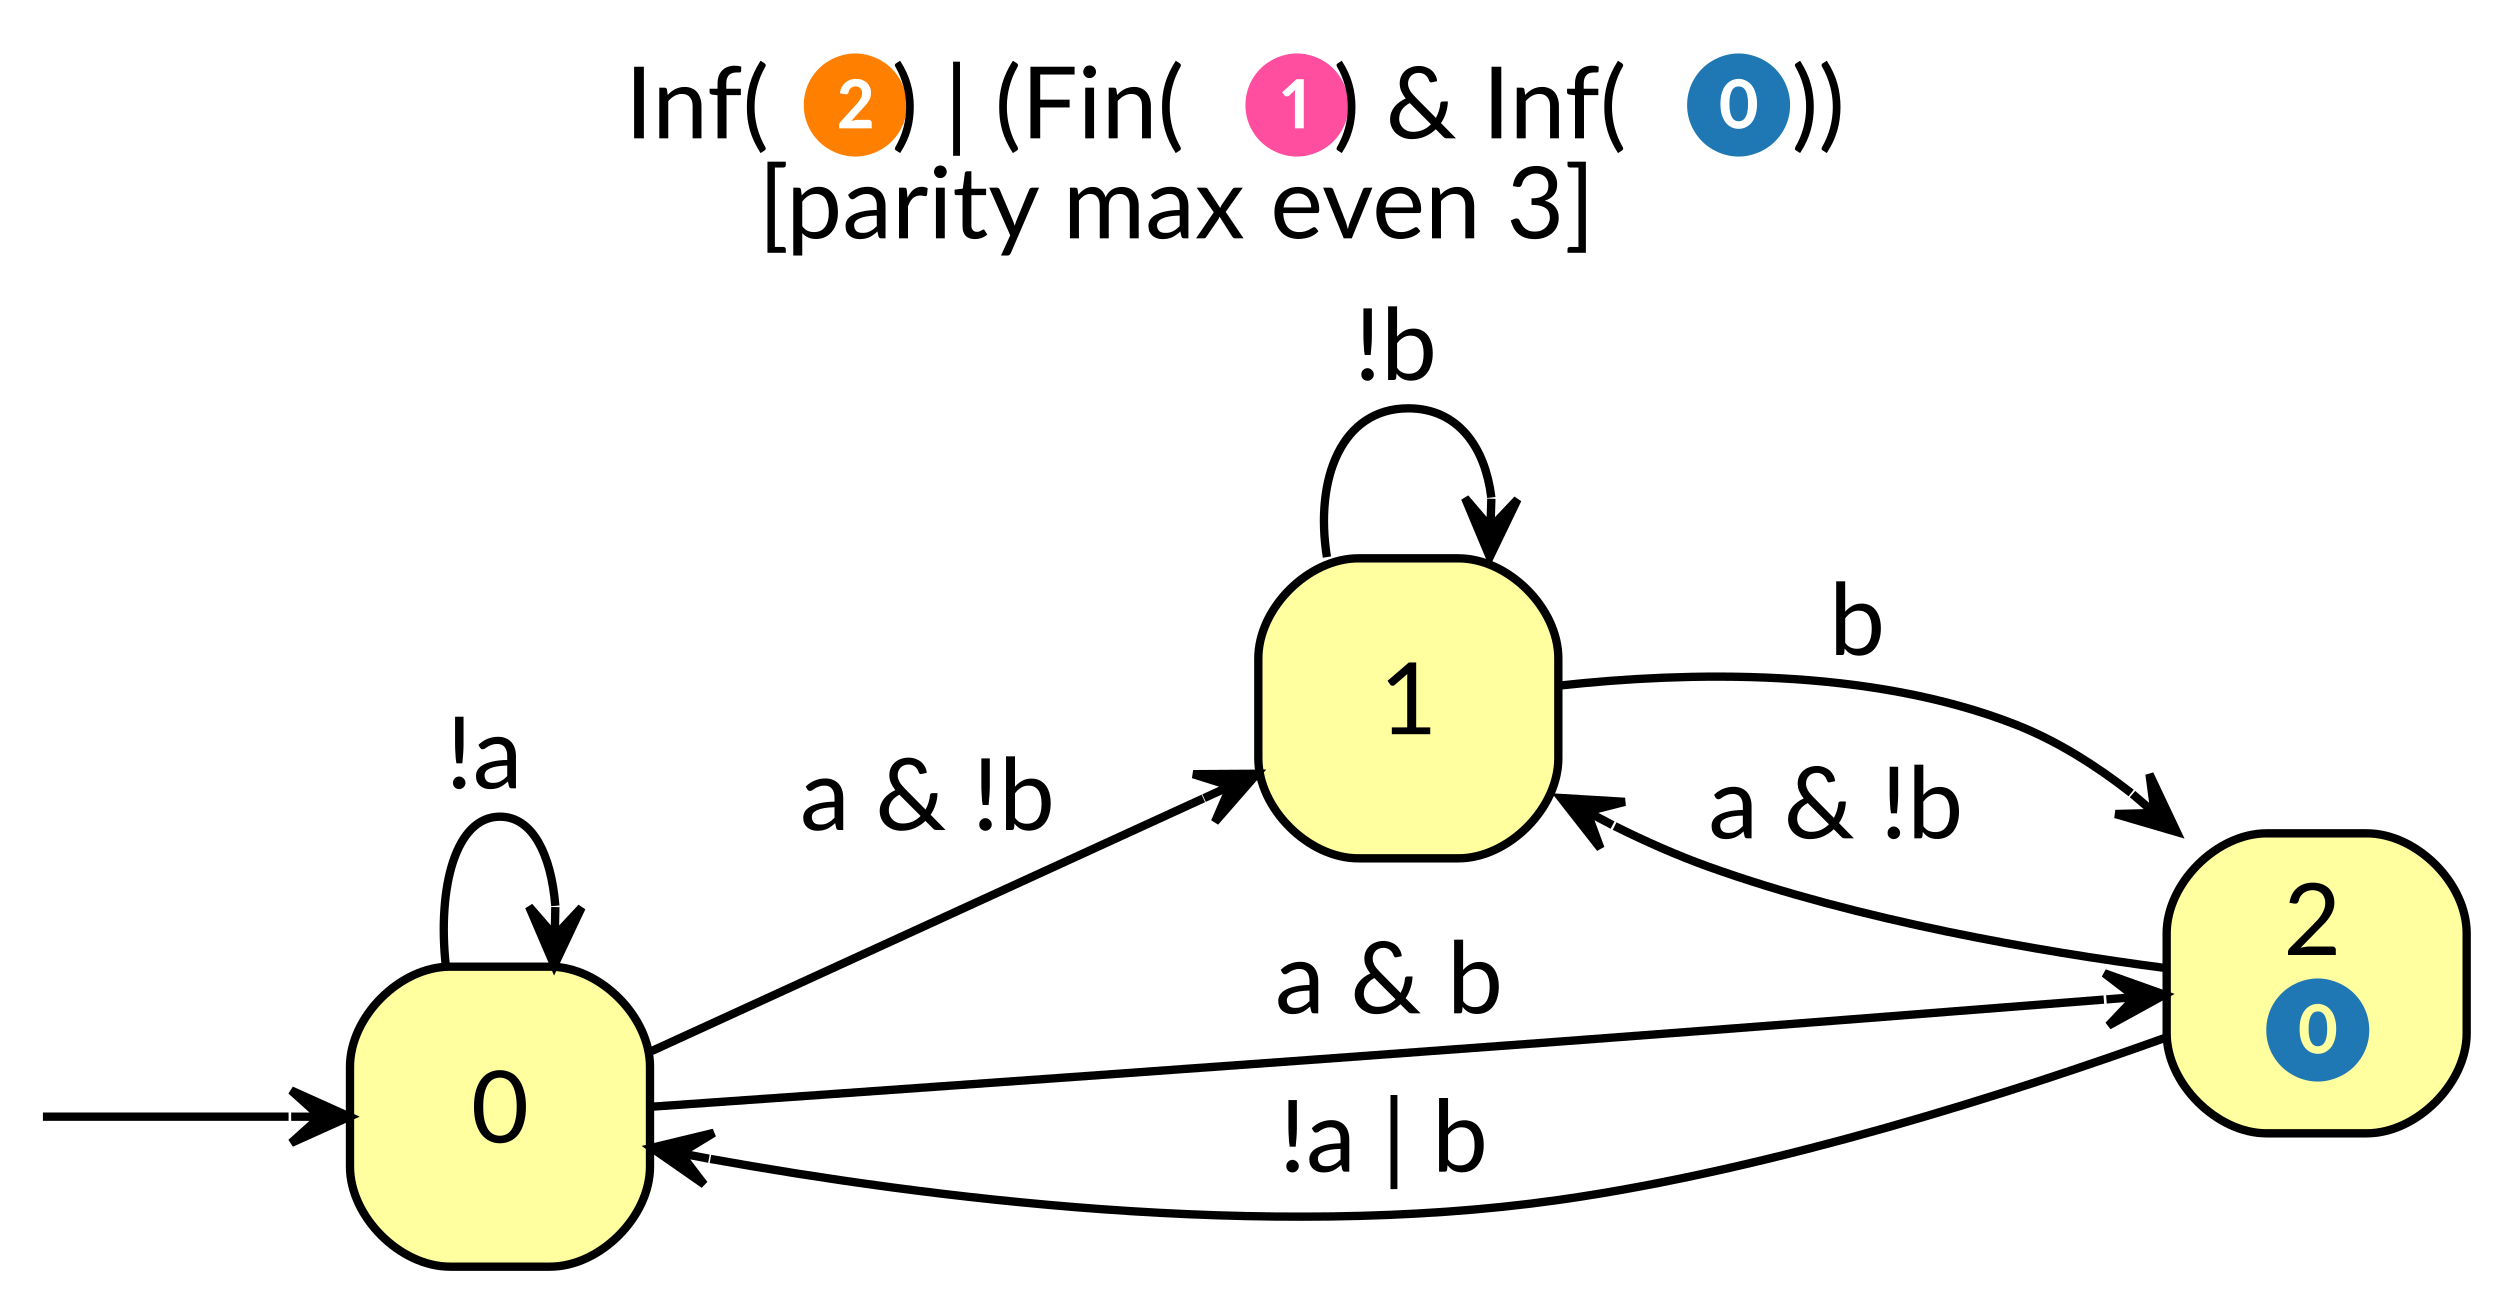
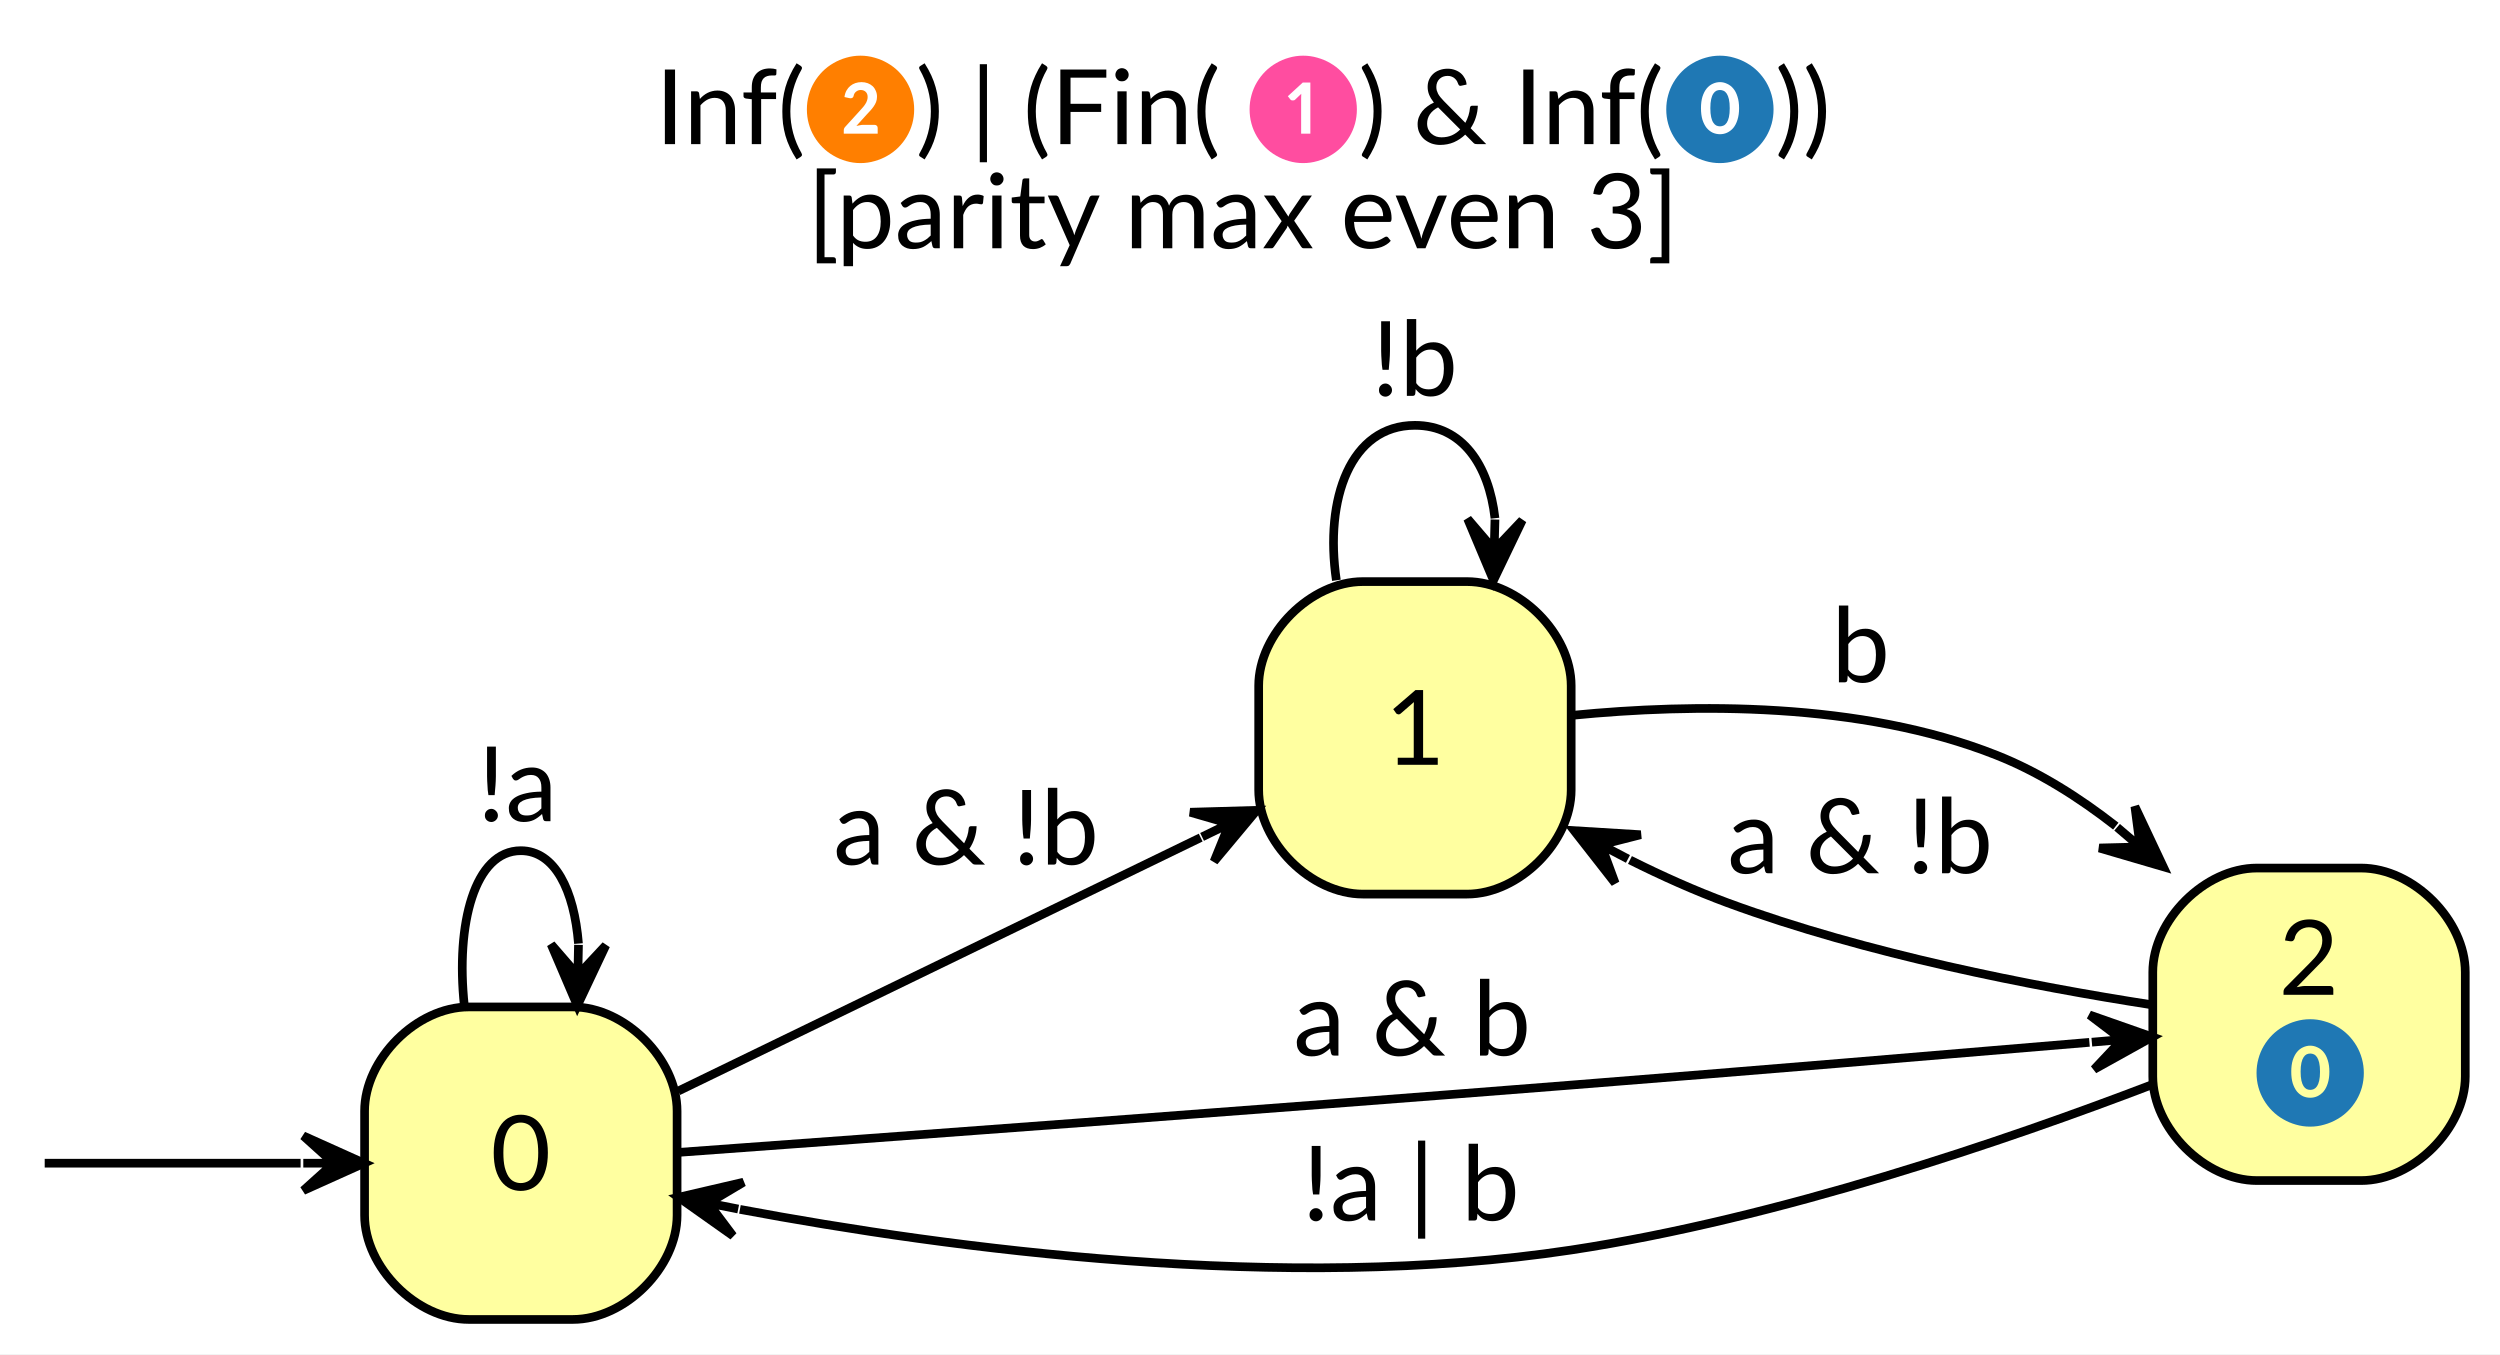
- <svg xmlns="http://www.w3.org/2000/svg" width="400" height="208" viewBox="0 0 300 156">
+ <svg xmlns="http://www.w3.org/2000/svg" width="384" height="208" viewBox="0 0 288 156">
  <g class="graph">
-     <path fill="#fff" stroke="transparent" d="M0 156V0h300v156H0z" />
-     <text x="71" y="-135.4" font-family="Lato" font-size="12" transform="translate(4 152)">Inf(</text>
-     <text x="92" y="-135.4" font-family="Lato" font-size="12" fill="#ff7f00" transform="translate(4 152)">❷</text>
-     <text x="103" y="-135.4" font-family="Lato" font-size="12" transform="translate(4 152)">) | (Fin(</text>
-     <text x="145" y="-135.4" font-family="Lato" font-size="12" fill="#ff4da0" transform="translate(4 152)">❶</text>
-     <text x="156" y="-135.4" font-family="Lato" font-size="12" transform="translate(4 152)">) &amp; Inf(</text>
-     <text x="198" y="-135.4" font-family="Lato" font-size="12" fill="#1f78b4" transform="translate(4 152)">⓿</text>
-     <text x="211" y="-135.4" font-family="Lato" font-size="12" transform="translate(4 152)">))</text>
-     <text x="87" y="-123.4" font-family="Lato" font-size="12" transform="translate(4 152)">[parity max even 3]</text>
+     <path fill="#fff" stroke="transparent" d="M0 156V0h288v156H0z" />
+     <text x="71.5" y="-135.4" font-family="Lato" font-size="12" transform="translate(4 152)">Inf(</text>
+     <text x="88.5" y="-135.4" font-family="Lato" font-size="12" fill="#ff7f00" transform="translate(4 152)">❷</text>
+     <text x="101.5" y="-135.4" font-family="Lato" font-size="12" transform="translate(4 152)">) | (Fin(</text>
+     <text x="139.5" y="-135.4" font-family="Lato" font-size="12" fill="#ff4da0" transform="translate(4 152)">❶</text>
+     <text x="152.5" y="-135.4" font-family="Lato" font-size="12" transform="translate(4 152)">) &amp; Inf(</text>
+     <text x="187.5" y="-135.4" font-family="Lato" font-size="12" fill="#1f78b4" transform="translate(4 152)">⓿</text>
+     <text x="200.5" y="-135.4" font-family="Lato" font-size="12" transform="translate(4 152)">))</text>
+     <text x="89" y="-123.4" font-family="Lato" font-size="12" transform="translate(4 152)">[parity max even 3]</text>
    <g class="node" transform="translate(4 152)">
      <path fill="#ffffa0" stroke="#000" d="M62-36H50c-6 0-12 6-12 12v12c0 6 6 12 12 12h12c6 0 12-6 12-12v-12c0-6-6-12-12-12" />
      <text text-anchor="middle" x="56" y="-14.9" font-family="Lato" font-size="12">0</text>
    </g>
    <g class="edge" transform="translate(4 152)">
      <path fill="none" stroke="#000" d="M1.15-18h29.48" />
      <path stroke="#000" d="M37.94-18l-7-3.15 3.5 3.15h-3.5 3.5l-3.5 3.15 7-3.15h0z" />
    </g>
    <g class="edge" transform="translate(4 152)">
      <path fill="none" stroke="#000" d="M49.49-36.15C48.49-45.54 50.66-54 56-54c3.92 0 6.14 4.56 6.64 10.7" />
      <path stroke="#000" d="M62.51-36.15l3.28-6.95-3.22 3.45.07-3.5h0l-.07 3.5-3.08-3.56 3.02 7.06h0z" />
-       <text x="49.5" y="-57.4" font-family="Lato" font-size="12">!a</text>
+       <text x="51" y="-57.4" font-family="Lato" font-size="12">!a</text>
    </g>
    <g class="node" transform="translate(4 152)">
-       <path fill="#ffffa0" stroke="#000" d="M171-85h-12c-6 0-12 6-12 12v12c0 6 6 12 12 12h12c6 0 12-6 12-12v-12c0-6-6-12-12-12" />
-       <text text-anchor="middle" x="165" y="-63.9" font-family="Lato" font-size="12">1</text>
+       <path fill="#ffffa0" stroke="#000" d="M165-85h-12c-6 0-12 6-12 12v12c0 6 6 12 12 12h12c6 0 12-6 12-12v-12c0-6-6-12-12-12" />
+       <text text-anchor="middle" x="159" y="-63.9" font-family="Lato" font-size="12">1</text>
    </g>
    <g class="edge" transform="translate(4 152)">
-       <path fill="none" stroke="#000" d="M74.19-25.87c17.94-8.22 46.19-21.16 66.21-30.32" />
-       <path stroke="#000" d="M146.85-59.15l-7.67.05 4.49 1.41-3.18 1.46h0l3.18-1.46-1.87 4.32 5.05-5.78h0z" />
+       <path fill="none" stroke="#000" d="M74.13-26.31c16.54-8.03 41.73-20.25 60.19-29.2" />
+       <path stroke="#000" d="M140.78-58.65l-7.67.22 4.52 1.31-3.15 1.53h0l3.15-1.53-1.77 4.36 4.92-5.89h0z" />
      <text x="92" y="-52.4" font-family="Lato" font-size="12">a &amp; !b</text>
    </g>
    <g class="node" transform="translate(4 152)">
-       <path fill="#ffffa0" stroke="#000" d="M280-52h-12c-6 0-12 6-12 12v12c0 6 6 12 12 12h12c6 0 12-6 12-12v-12c0-6-6-12-12-12" />
-       <text x="270" y="-37.4" font-family="Lato" font-size="12">2</text>
-       <text x="267.5" y="-24.4" font-family="Lato" font-size="12" fill="#1f78b4">⓿</text>
+       <path fill="#ffffa0" stroke="#000" d="M268-52h-12c-6 0-12 6-12 12v12c0 6 6 12 12 12h12c6 0 12-6 12-12v-12c0-6-6-12-12-12" />
+       <text x="258.5" y="-37.4" font-family="Lato" font-size="12">2</text>
+       <text x="255.5" y="-24.4" font-family="Lato" font-size="12" fill="#1f78b4">⓿</text>
    </g>
    <g class="edge" transform="translate(4 152)">
-       <path fill="none" stroke="#000" d="M74.12-19.19C98.36-20.88 144.07-24.1 183-27c22.15-1.65 47.37-3.62 65.46-5.05" />
-       <path stroke="#000" d="M255.75-32.63l-7.23-2.58 3.74 2.86-3.49.28h0l3.49-.28-3.24 3.42 6.73-3.7h0z" />
-       <text x="149" y="-30.4" font-family="Lato" font-size="12">a &amp; b</text>
+       <path fill="none" stroke="#000" d="M74.09-19.24C97.37-20.93 140.35-24.1 177-27c20.11-1.59 42.93-3.5 59.7-4.92" />
+       <path stroke="#000" d="M243.95-32.54l-7.24-2.54 3.75 2.84-3.48.3h0l3.48-.3-3.22 3.43 6.71-3.73h0z" />
+       <text x="145" y="-30.4" font-family="Lato" font-size="12">a &amp; b</text>
    </g>
    <g class="edge" transform="translate(4 152)">
-       <path fill="none" stroke="#000" d="M155.23-85.15c-1.5-9.39 1.75-17.85 9.77-17.85 5.89 0 9.21 4.56 9.96 10.7" />
-       <path stroke="#000" d="M174.77-85.15l3.33-6.92-3.24 3.42.1-3.5h0l-.1 3.5-3.05-3.58 2.96 7.08h0z" />
-       <text x="158.5" y="-106.4" font-family="Lato" font-size="12">!b</text>
+       <path fill="none" stroke="#000" d="M149.95-85.15C148.56-94.54 151.58-103 159-103c5.45 0 8.52 4.56 9.22 10.7" />
+       <path stroke="#000" d="M168.05-85.15l3.32-6.92-3.24 3.42.09-3.5h0l-.09 3.5-3.06-3.58 2.98 7.08h0z" />
+       <text x="154" y="-106.4" font-family="Lato" font-size="12">!b</text>
    </g>
    <g class="edge" transform="translate(4 152)">
-       <path fill="none" stroke="#000" d="M183.24-69.74c15.01-1.64 37.08-2.25 54.76 4.74 4.88 1.93 9.52 4.86 13.74 8.16" />
-       <path stroke="#000" d="M257.22-52.16l-3.28-6.94.62 4.66-2.66-2.27h0l2.66 2.27-4.71.12 7.37 2.16h0z" />
-       <text x="215.5" y="-73.4" font-family="Lato" font-size="12">b</text>
+       <path fill="none" stroke="#000" d="M177.19-69.6c13.71-1.35 33.15-1.61 48.81 4.6 4.88 1.93 9.52 4.87 13.74 8.17" />
+       <path stroke="#000" d="M245.21-52.15l-3.27-6.94.61 4.66-2.66-2.27h0l2.66 2.27-4.71.12 7.37 2.16h0z" />
+       <text x="207" y="-73.4" font-family="Lato" font-size="12">b</text>
    </g>
    <g class="edge" transform="translate(4 152)">
-       <path fill="none" stroke="#000" d="M255.73-27.43C237.84-21.01 208.93-11.67 183-8c-35.2 4.98-76.31-.35-101.75-4.93" />
-       <path stroke="#000" d="M74.19-14.26l6.3 4.39-2.86-3.74 3.44.65h0l-3.44-.65 4.02-2.45-7.46 1.8h0z" />
-       <text x="149.5" y="-11.4" font-family="Lato" font-size="12">!a | b</text>
+       <path fill="none" stroke="#000" d="M243.98-27.07C227.26-20.67 200.85-11.61 177-8c-32.97 4.99-71.44-.12-95.76-4.68" />
+       <path stroke="#000" d="M74.17-14.07l6.27 4.44-2.83-3.77 3.43.68h0l-3.43-.68 4.04-2.41-7.48 1.74h0z" />
+       <text x="146" y="-11.4" font-family="Lato" font-size="12">!a | b</text>
    </g>
    <g class="edge" transform="translate(4 152)">
-       <path fill="none" stroke="#000" d="M255.73-35.85C240.9-37.8 219.1-41.5 201-48c-3.74-1.34-7.57-3.04-11.25-4.87" />
-       <path stroke="#000" d="M183.32-56.24l4.73 6.04-1.63-4.42 3.09 1.63h0l-3.09-1.63 4.56-1.16-7.66-.46h0z" />
-       <text x="201" y="-51.4" font-family="Lato" font-size="12">a &amp; !b</text>
+       <path fill="none" stroke="#000" d="M243.8-36.26c-13.54-2.1-32.75-5.82-48.8-11.74-3.73-1.38-7.55-3.09-11.23-4.93" />
+       <path stroke="#000" d="M177.34-56.31l4.73 6.05-1.63-4.42 3.1 1.63h0l-3.1-1.63 4.56-1.16-7.66-.47h0z" />
+       <text x="195" y="-51.4" font-family="Lato" font-size="12">a &amp; !b</text>
    </g>
  </g>
</svg>
